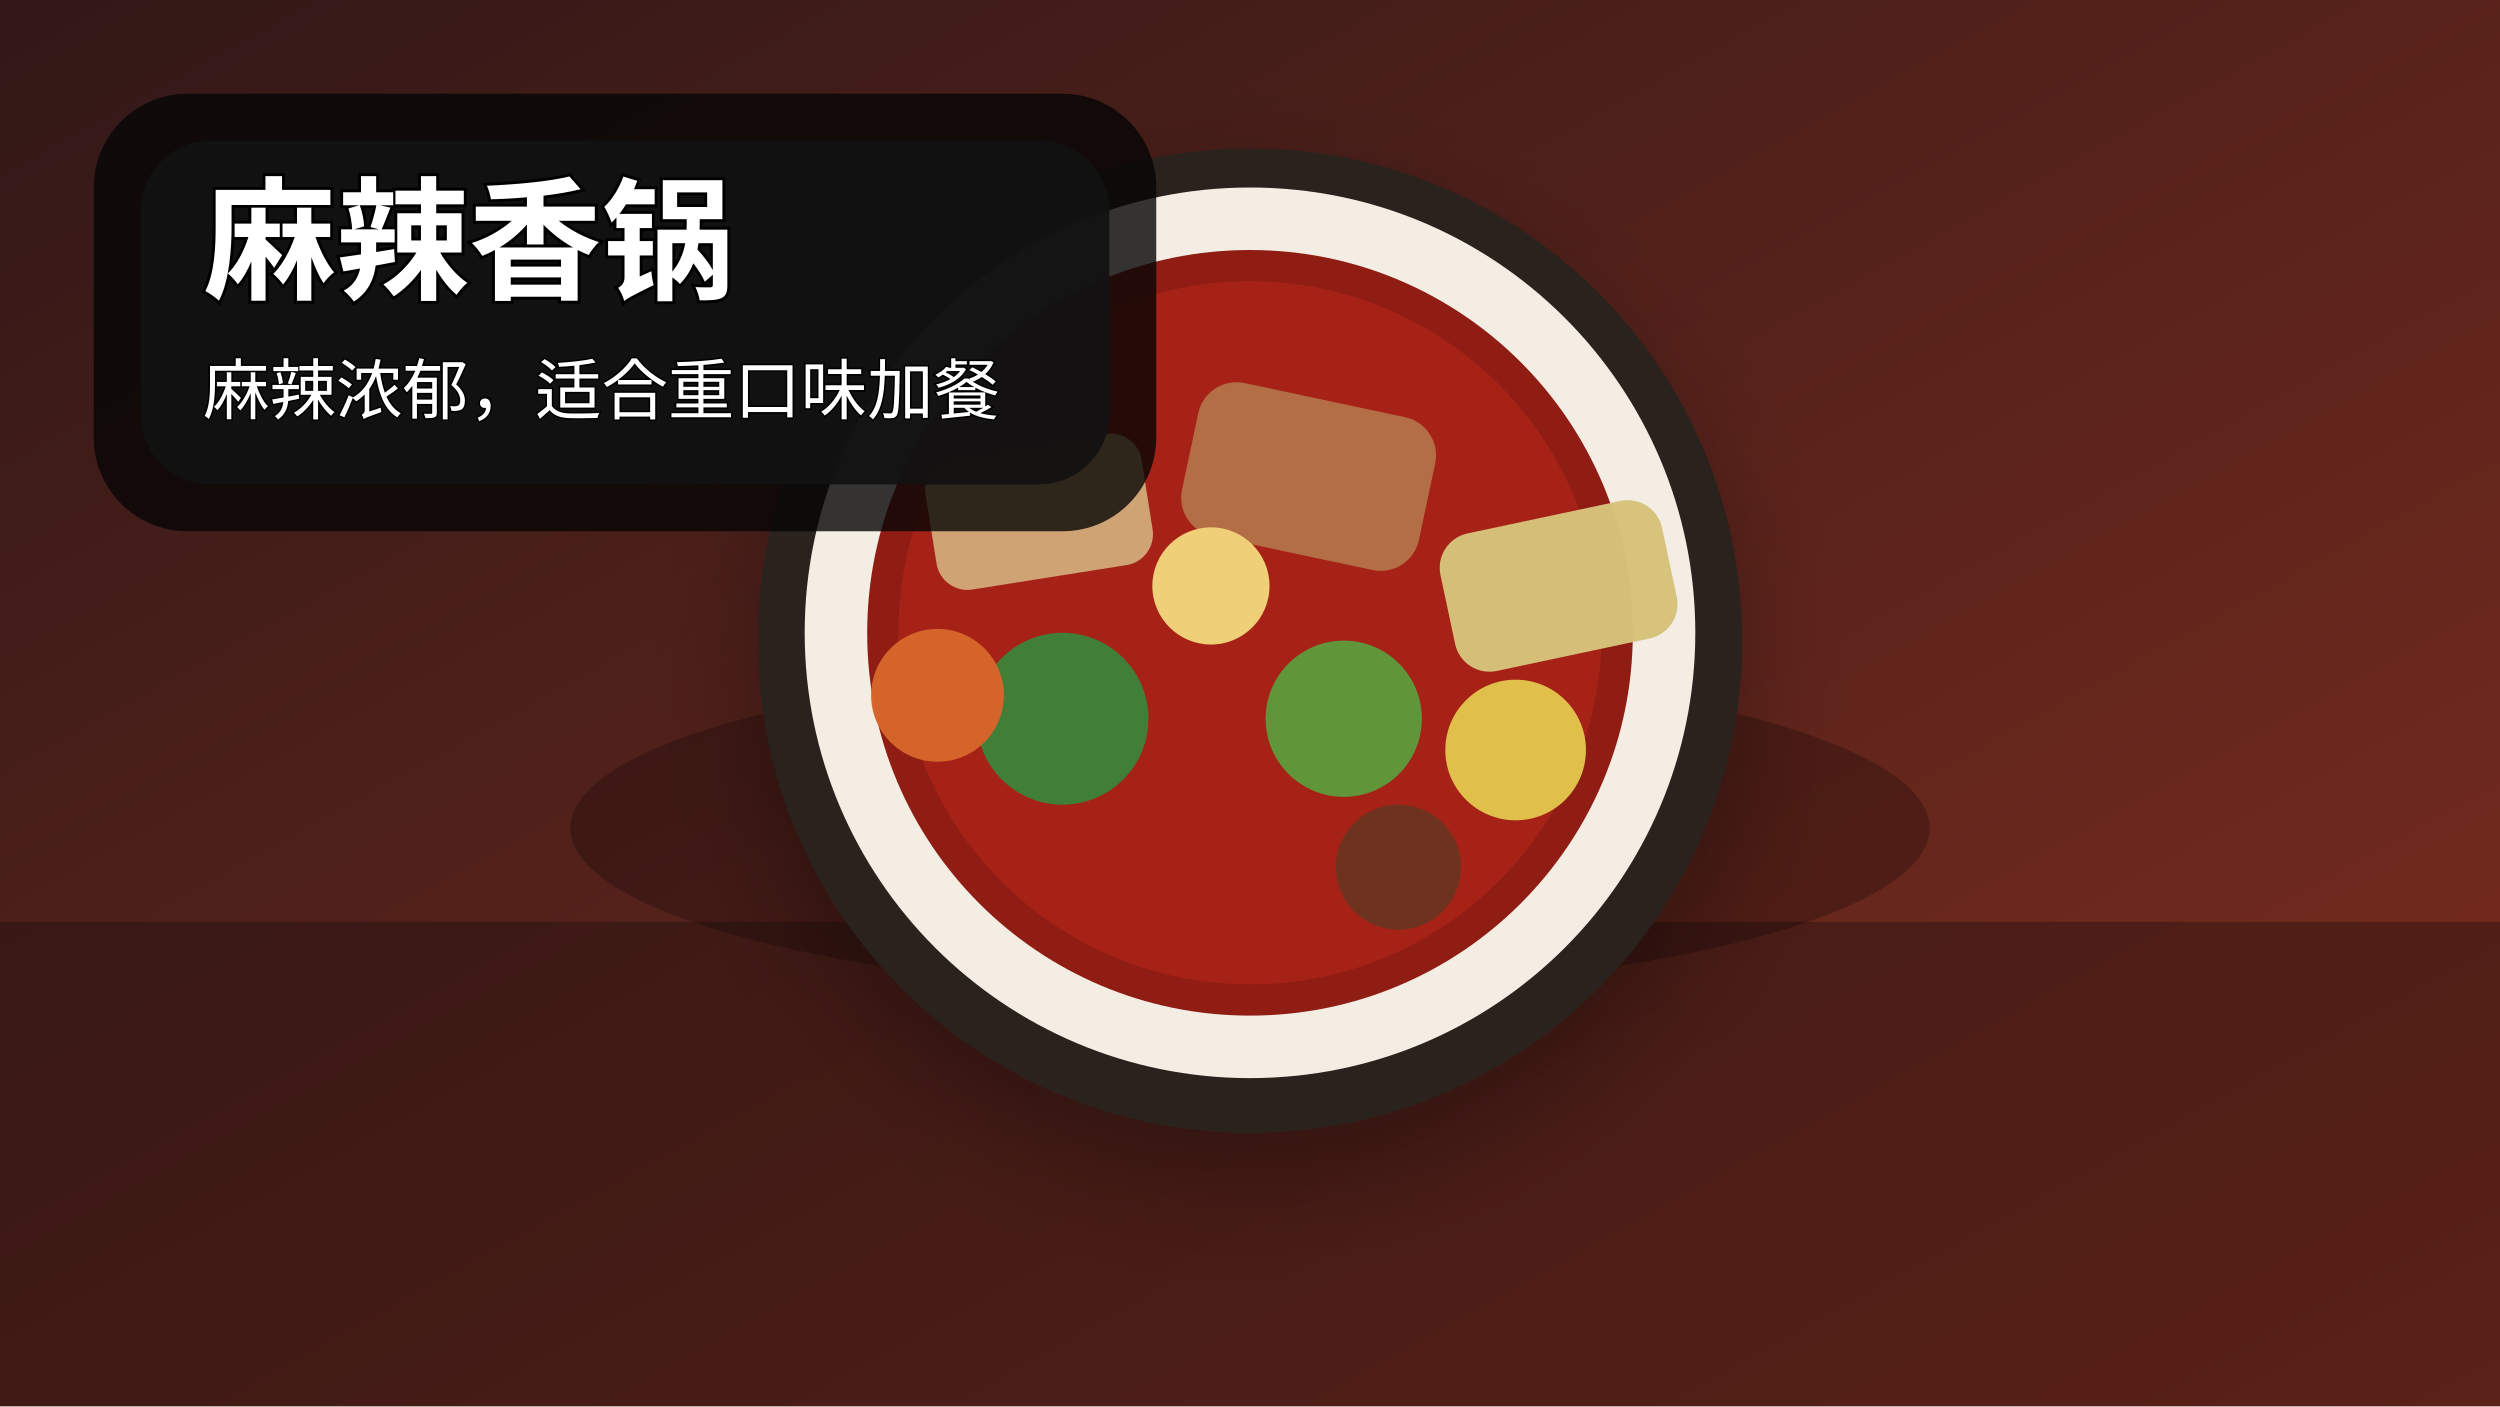
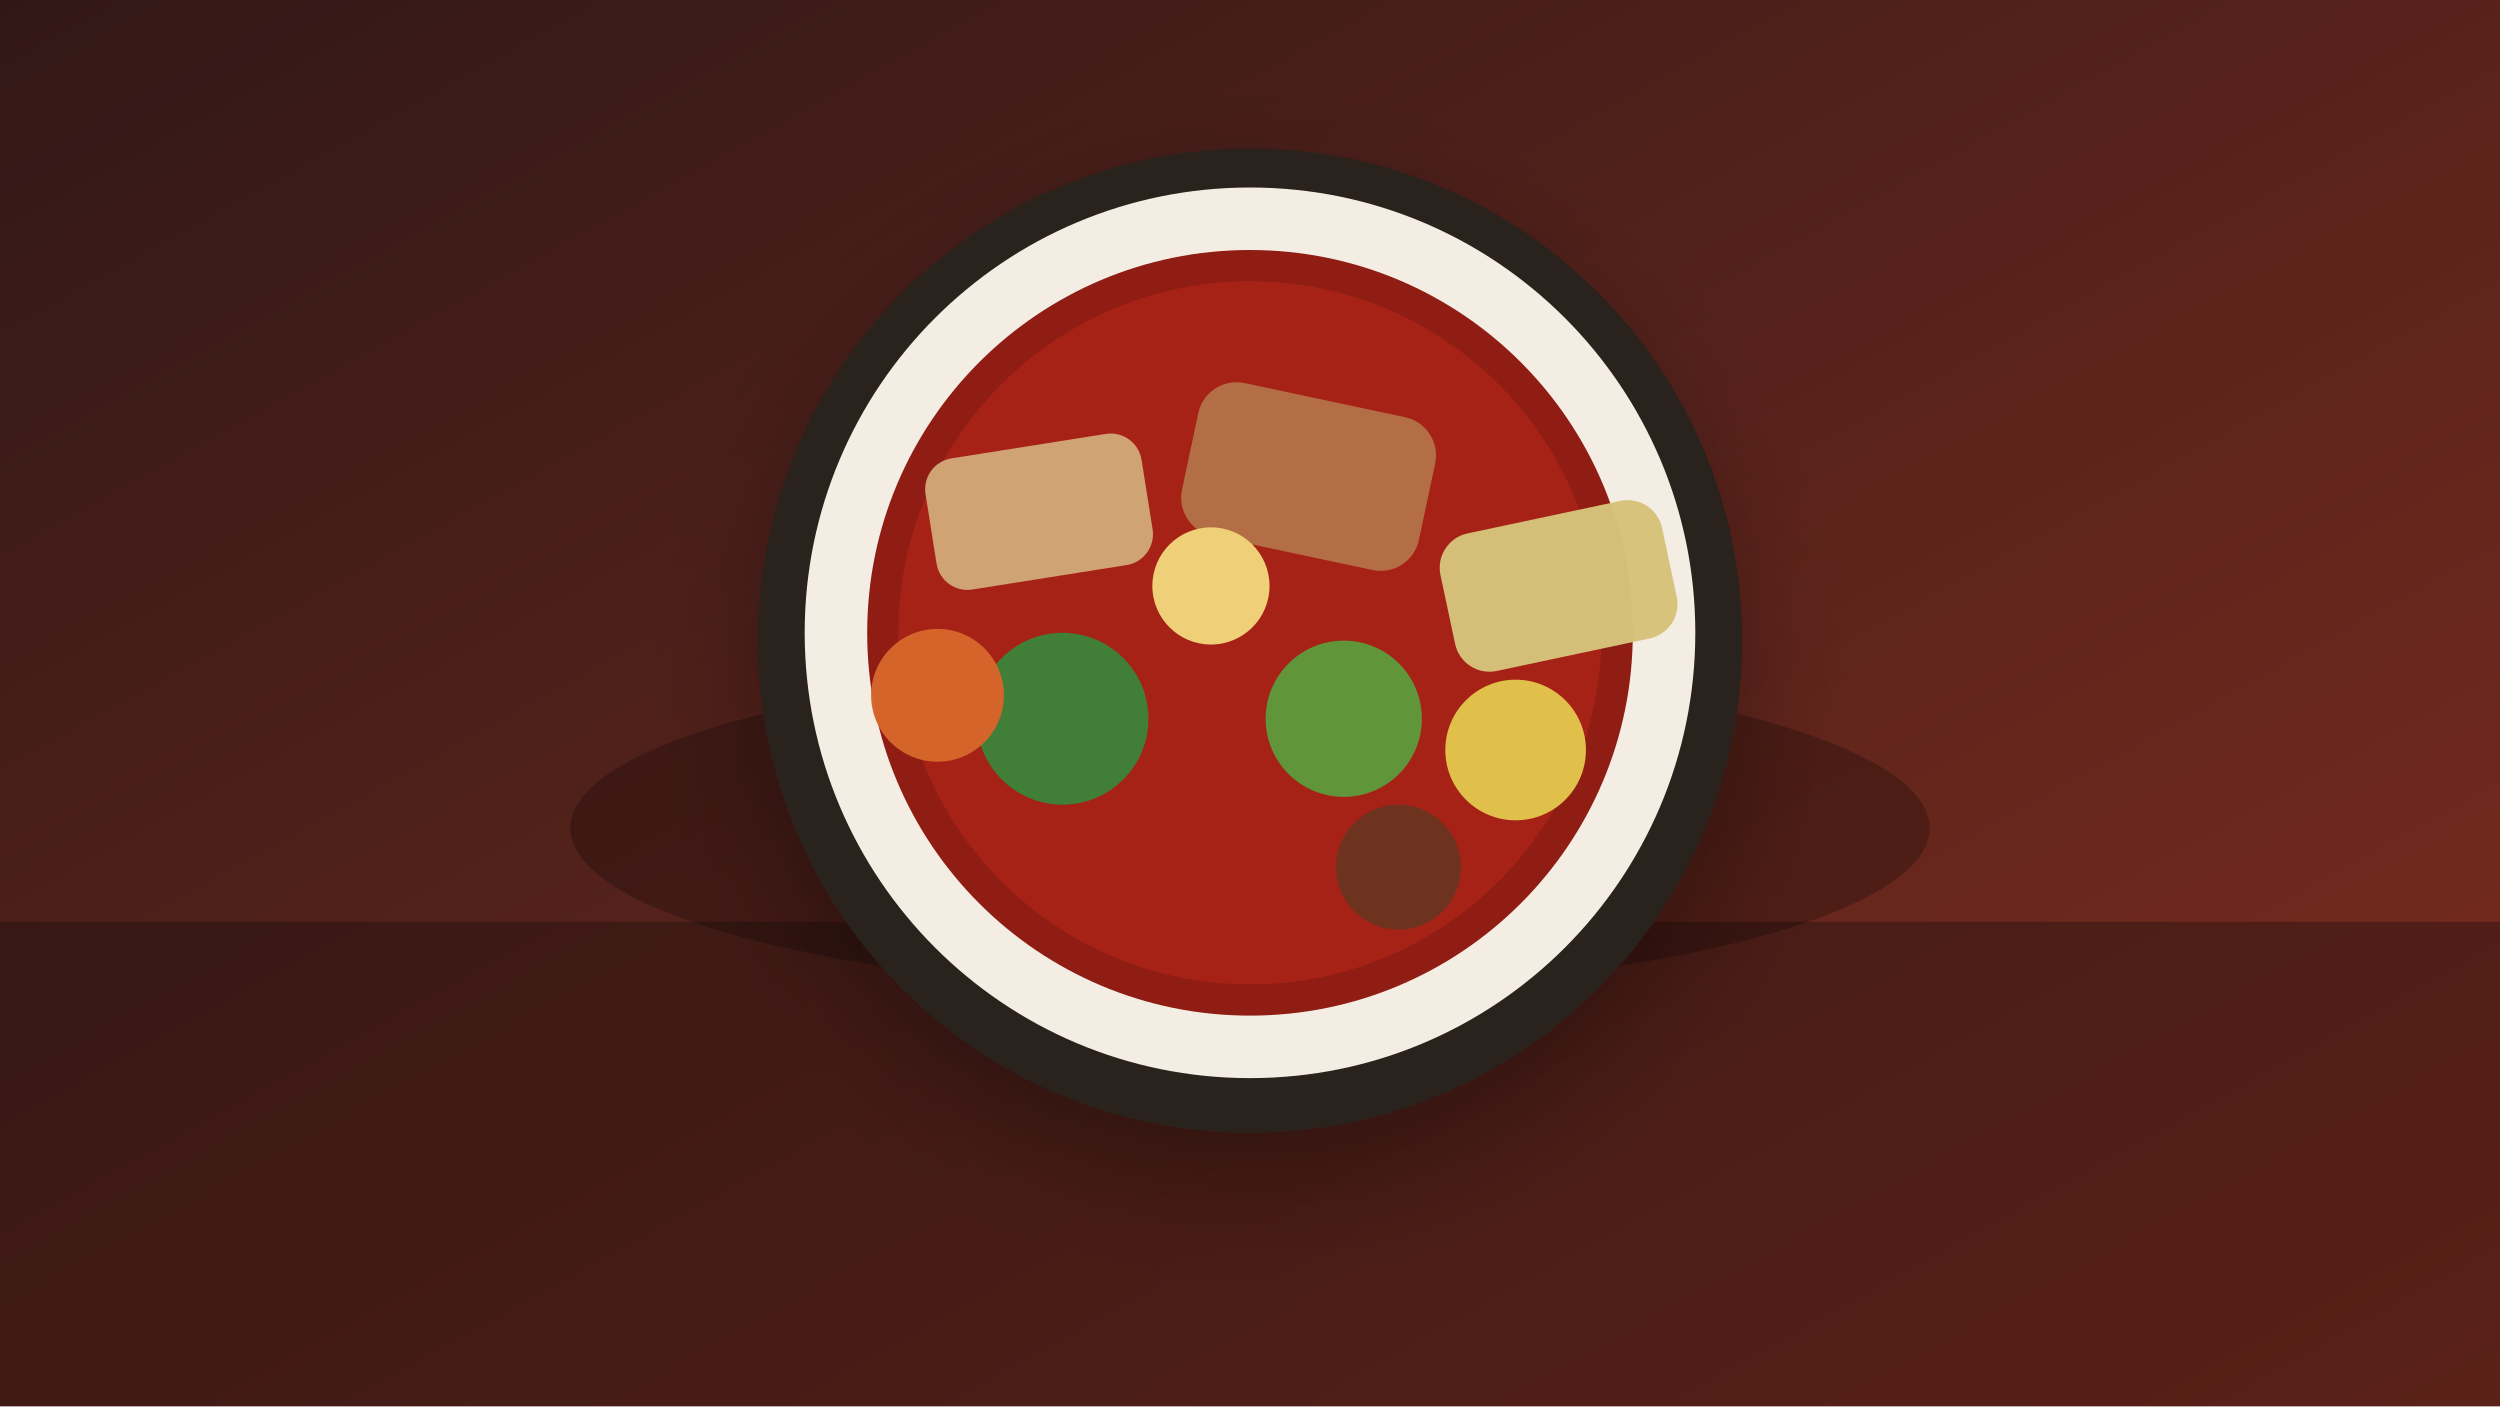
<svg xmlns="http://www.w3.org/2000/svg" viewBox="0 0 640 360">
  <defs>
    <linearGradient id="bg" x1="0%" y1="0%" x2="100%" y2="100%">
      <stop offset="0%" stop-color="#311817" />
      <stop offset="100%" stop-color="#7f2d1f" />
    </linearGradient>
    <filter id="shadow" x="-20%" y="-20%" width="140%" height="140%">
      <feDropShadow dx="0" dy="12" stdDeviation="14" flood-color="#000" flood-opacity=".3" />
    </filter>
  </defs>
  <rect width="640" height="360" fill="url(#bg)" />
  <rect y="236" width="640" height="124" fill="#170b0b" opacity=".36" />
  <ellipse cx="320" cy="212" rx="174" ry="42" fill="#000" opacity=".24" />
  <circle cx="320" cy="164" r="126" fill="#29211d" filter="url(#shadow)" />
  <circle cx="320" cy="162" r="114" fill="#f4ede4" />
  <circle cx="320" cy="162" r="98" fill="#8f1d13" />
  <circle cx="320" cy="162" r="90" fill="#a62116" />
  <g opacity=".98">
    <rect x="238" y="114" width="56" height="34" rx="8" fill="#d1a577" transform="rotate(-9 266 131)" />
    <rect x="304" y="102" width="62" height="40" rx="10" fill="#b46f46" transform="rotate(12 335 122)" />
    <rect x="370" y="132" width="58" height="36" rx="9" fill="#d6c27a" transform="rotate(-12 399 150)" />
    <circle cx="272" cy="184" r="22" fill="#3f7f39" />
    <circle cx="344" cy="184" r="20" fill="#5f973b" />
    <circle cx="388" cy="192" r="18" fill="#e1c34c" />
    <circle cx="240" cy="178" r="17" fill="#d6652b" />
    <circle cx="310" cy="150" r="15" fill="#f1d279" />
    <circle cx="358" cy="222" r="16" fill="#6c3320" />
  </g>
-   <rect x="24" y="24" width="272" height="112" rx="24" fill="#050505" opacity=".8" />
-   <rect x="36" y="36" width="248" height="88" rx="18" fill="#111111" opacity=".92" />
-   <text x="52" y="74" font-size="34" font-weight="700" fill="#fff" stroke="#000" stroke-width="1.5" paint-order="stroke fill" font-family="Segoe UI, Arial, sans-serif">麻辣香锅</text>
-   <text x="52" y="106" font-size="17" fill="#ffffff" stroke="#000" stroke-width="0.8" paint-order="stroke fill" font-family="Segoe UI, Arial, sans-serif">麻辣浓郁，适合重口味加餐</text>
</svg>
